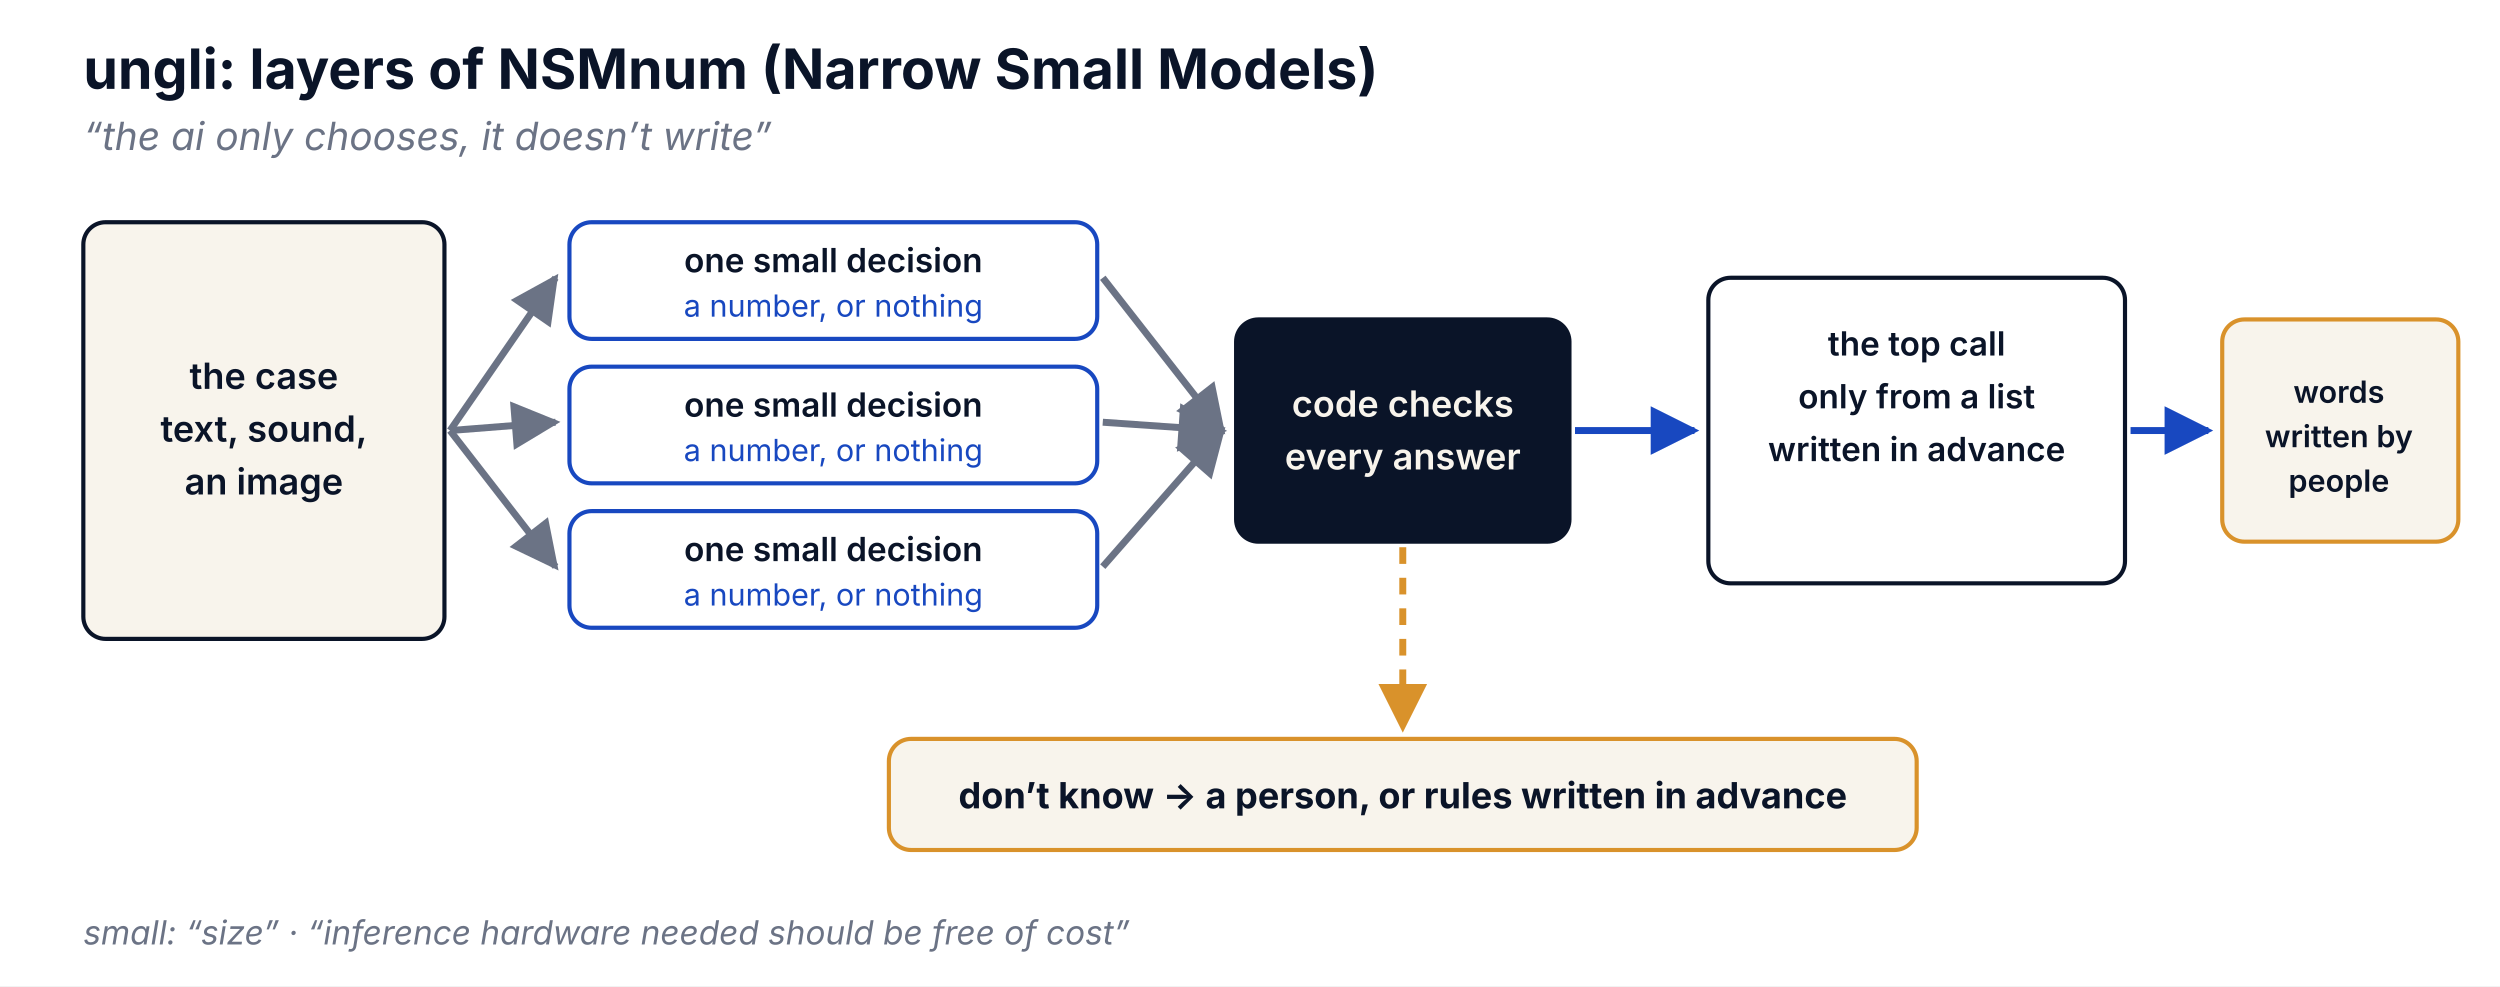
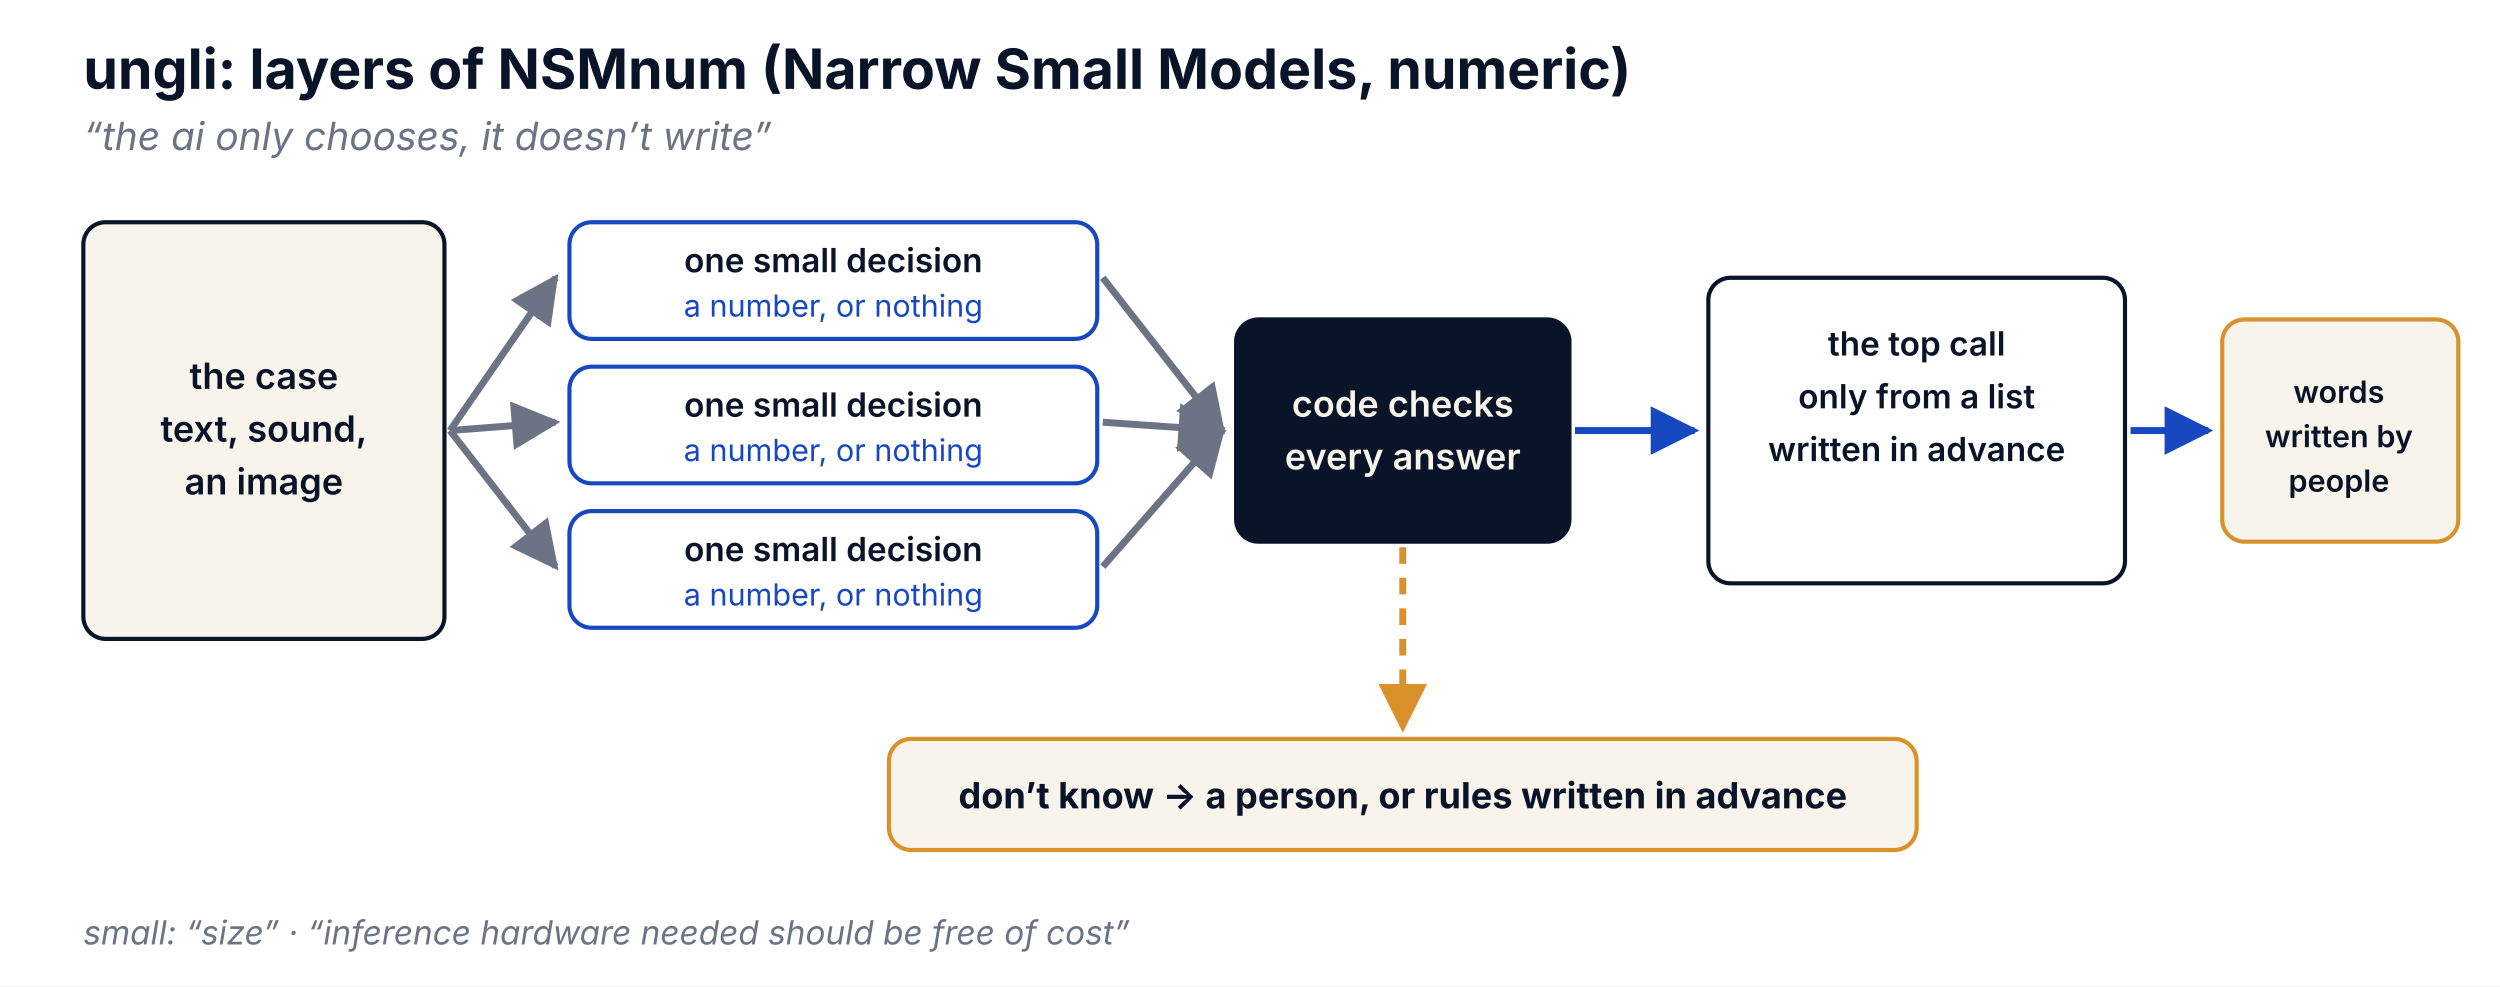
<svg xmlns="http://www.w3.org/2000/svg" width="900" height="355" viewBox="0 0 900 355">
  <defs>
    <marker id="a1848c0" viewBox="0 0 10 10" refX="9" refY="5" markerWidth="7" markerHeight="7" orient="auto">
      <path d="M0,0 L10,5 L0,10 z" fill="#1848c0" />
    </marker>
    <marker id="ad9922b" viewBox="0 0 10 10" refX="9" refY="5" markerWidth="7" markerHeight="7" orient="auto">
      <path d="M0,0 L10,5 L0,10 z" fill="#d9922b" />
    </marker>
    <marker id="a6b7385" viewBox="0 0 10 10" refX="9" refY="5" markerWidth="7" markerHeight="7" orient="auto">
      <path d="M0,0 L10,5 L0,10 z" fill="#6b7385" />
    </marker>
  </defs>
  <rect width="900" height="355" fill="white" />
-   <text x="30" y="32" font-family="Inter, Helvetica, Arial, sans-serif" font-size="20" fill="#0a1428" font-weight="700" text-anchor="start">ungli: layers of NSMnum (Narrow Small Models)</text>
+   <text x="30" y="32" font-family="Inter, Helvetica, Arial, sans-serif" font-size="20" fill="#0a1428" font-weight="700" text-anchor="start">ungli: layers of NSMnum (Narrow Small Models, numeric)</text>
  <text x="30" y="54" font-family="Inter, Helvetica, Arial, sans-serif" font-size="14" fill="#6b7385" font-weight="400" text-anchor="start" font-style="italic">“the ai only chooses, it doesn’t write”</text>
  <rect x="30" y="80" width="130" height="150" rx="8" fill="#f8f4ec" stroke="#0a1428" stroke-width="1.5" />
  <text x="95" y="140" font-family="Inter, Helvetica, Arial, sans-serif" font-size="13" fill="#0a1428" font-weight="600" text-anchor="middle">the case</text>
  <text x="95" y="159" font-family="Inter, Helvetica, Arial, sans-serif" font-size="13" fill="#0a1428" font-weight="600" text-anchor="middle">text, sound,</text>
  <text x="95" y="178" font-family="Inter, Helvetica, Arial, sans-serif" font-size="13" fill="#0a1428" font-weight="600" text-anchor="middle">an image</text>
  <line x1="162" y1="155" x2="200" y2="100" stroke="#6b7385" stroke-width="2.5" marker-end="url(#a6b7385)" />
  <rect x="205" y="80" width="190" height="42" rx="8" fill="white" stroke="#1848c0" stroke-width="1.5" />
  <text x="300" y="98" font-family="Inter, Helvetica, Arial, sans-serif" font-size="12" fill="#0a1428" font-weight="600" text-anchor="middle">one small decision</text>
  <text x="300" y="114" font-family="Inter, Helvetica, Arial, sans-serif" font-size="11" fill="#1848c0" font-weight="400" text-anchor="middle">a number, or nothing</text>
  <line x1="397" y1="100" x2="440" y2="155" stroke="#6b7385" stroke-width="2.5" marker-end="url(#a6b7385)" />
  <line x1="162" y1="155" x2="200" y2="152" stroke="#6b7385" stroke-width="2.5" marker-end="url(#a6b7385)" />
  <rect x="205" y="132" width="190" height="42" rx="8" fill="white" stroke="#1848c0" stroke-width="1.5" />
  <text x="300" y="150" font-family="Inter, Helvetica, Arial, sans-serif" font-size="12" fill="#0a1428" font-weight="600" text-anchor="middle">one small decision</text>
  <text x="300" y="166" font-family="Inter, Helvetica, Arial, sans-serif" font-size="11" fill="#1848c0" font-weight="400" text-anchor="middle">a number, or nothing</text>
  <line x1="397" y1="152" x2="440" y2="155" stroke="#6b7385" stroke-width="2.5" marker-end="url(#a6b7385)" />
  <line x1="162" y1="155" x2="200" y2="204" stroke="#6b7385" stroke-width="2.5" marker-end="url(#a6b7385)" />
  <rect x="205" y="184" width="190" height="42" rx="8" fill="white" stroke="#1848c0" stroke-width="1.5" />
  <text x="300" y="202" font-family="Inter, Helvetica, Arial, sans-serif" font-size="12" fill="#0a1428" font-weight="600" text-anchor="middle">one small decision</text>
  <text x="300" y="218" font-family="Inter, Helvetica, Arial, sans-serif" font-size="11" fill="#1848c0" font-weight="400" text-anchor="middle">a number, or nothing</text>
  <line x1="397" y1="204" x2="440" y2="155" stroke="#6b7385" stroke-width="2.5" marker-end="url(#a6b7385)" />
  <rect x="445" y="115" width="120" height="80" rx="8" fill="#0a1428" stroke="#0a1428" stroke-width="1.5" />
  <text x="505" y="150" font-family="Inter, Helvetica, Arial, sans-serif" font-size="13" fill="#f8f4ec" font-weight="600" text-anchor="middle">code checks</text>
  <text x="505" y="169" font-family="Inter, Helvetica, Arial, sans-serif" font-size="13" fill="#f8f4ec" font-weight="600" text-anchor="middle">every answer</text>
  <line x1="567" y1="155" x2="610" y2="155" stroke="#1848c0" stroke-width="2.5" marker-end="url(#a1848c0)" />
  <rect x="615" y="100" width="150" height="110" rx="8" fill="white" stroke="#0a1428" stroke-width="1.5" />
  <text x="690" y="128" font-family="Inter, Helvetica, Arial, sans-serif" font-size="12" fill="#0a1428" font-weight="600" text-anchor="middle">the top call</text>
  <text x="690" y="147" font-family="Inter, Helvetica, Arial, sans-serif" font-size="12" fill="#0a1428" font-weight="600" text-anchor="middle">only from a list</text>
  <text x="690" y="166" font-family="Inter, Helvetica, Arial, sans-serif" font-size="12" fill="#0a1428" font-weight="600" text-anchor="middle">written in advance</text>
  <line x1="767" y1="155" x2="795" y2="155" stroke="#1848c0" stroke-width="2.5" marker-end="url(#a1848c0)" />
  <rect x="800" y="115" width="85" height="80" rx="8" fill="#f8f4ec" stroke="#d9922b" stroke-width="1.5" />
  <text x="842" y="145" font-family="Inter, Helvetica, Arial, sans-serif" font-size="11" fill="#0a1428" font-weight="600" text-anchor="middle">words</text>
  <text x="842" y="161" font-family="Inter, Helvetica, Arial, sans-serif" font-size="11" fill="#0a1428" font-weight="600" text-anchor="middle">written by</text>
  <text x="842" y="177" font-family="Inter, Helvetica, Arial, sans-serif" font-size="11" fill="#0a1428" font-weight="600" text-anchor="middle">people</text>
  <line x1="505" y1="197" x2="505" y2="262" stroke="#d9922b" stroke-width="2.5" stroke-dasharray="6 5" marker-end="url(#ad9922b)" />
  <rect x="320" y="266" width="370" height="40" rx="8" fill="#f8f4ec" stroke="#d9922b" stroke-width="1.5" />
  <text x="505" y="291" font-family="Inter, Helvetica, Arial, sans-serif" font-size="13" fill="#0a1428" font-weight="700" text-anchor="middle">don’t know → a person, or rules written in advance</text>
  <text x="30" y="340" font-family="Inter, Helvetica, Arial, sans-serif" font-size="12" fill="#6b7385" font-weight="400" text-anchor="start" font-style="italic">small: “size” · “inference hardware needed should be free of cost”</text>
</svg>
